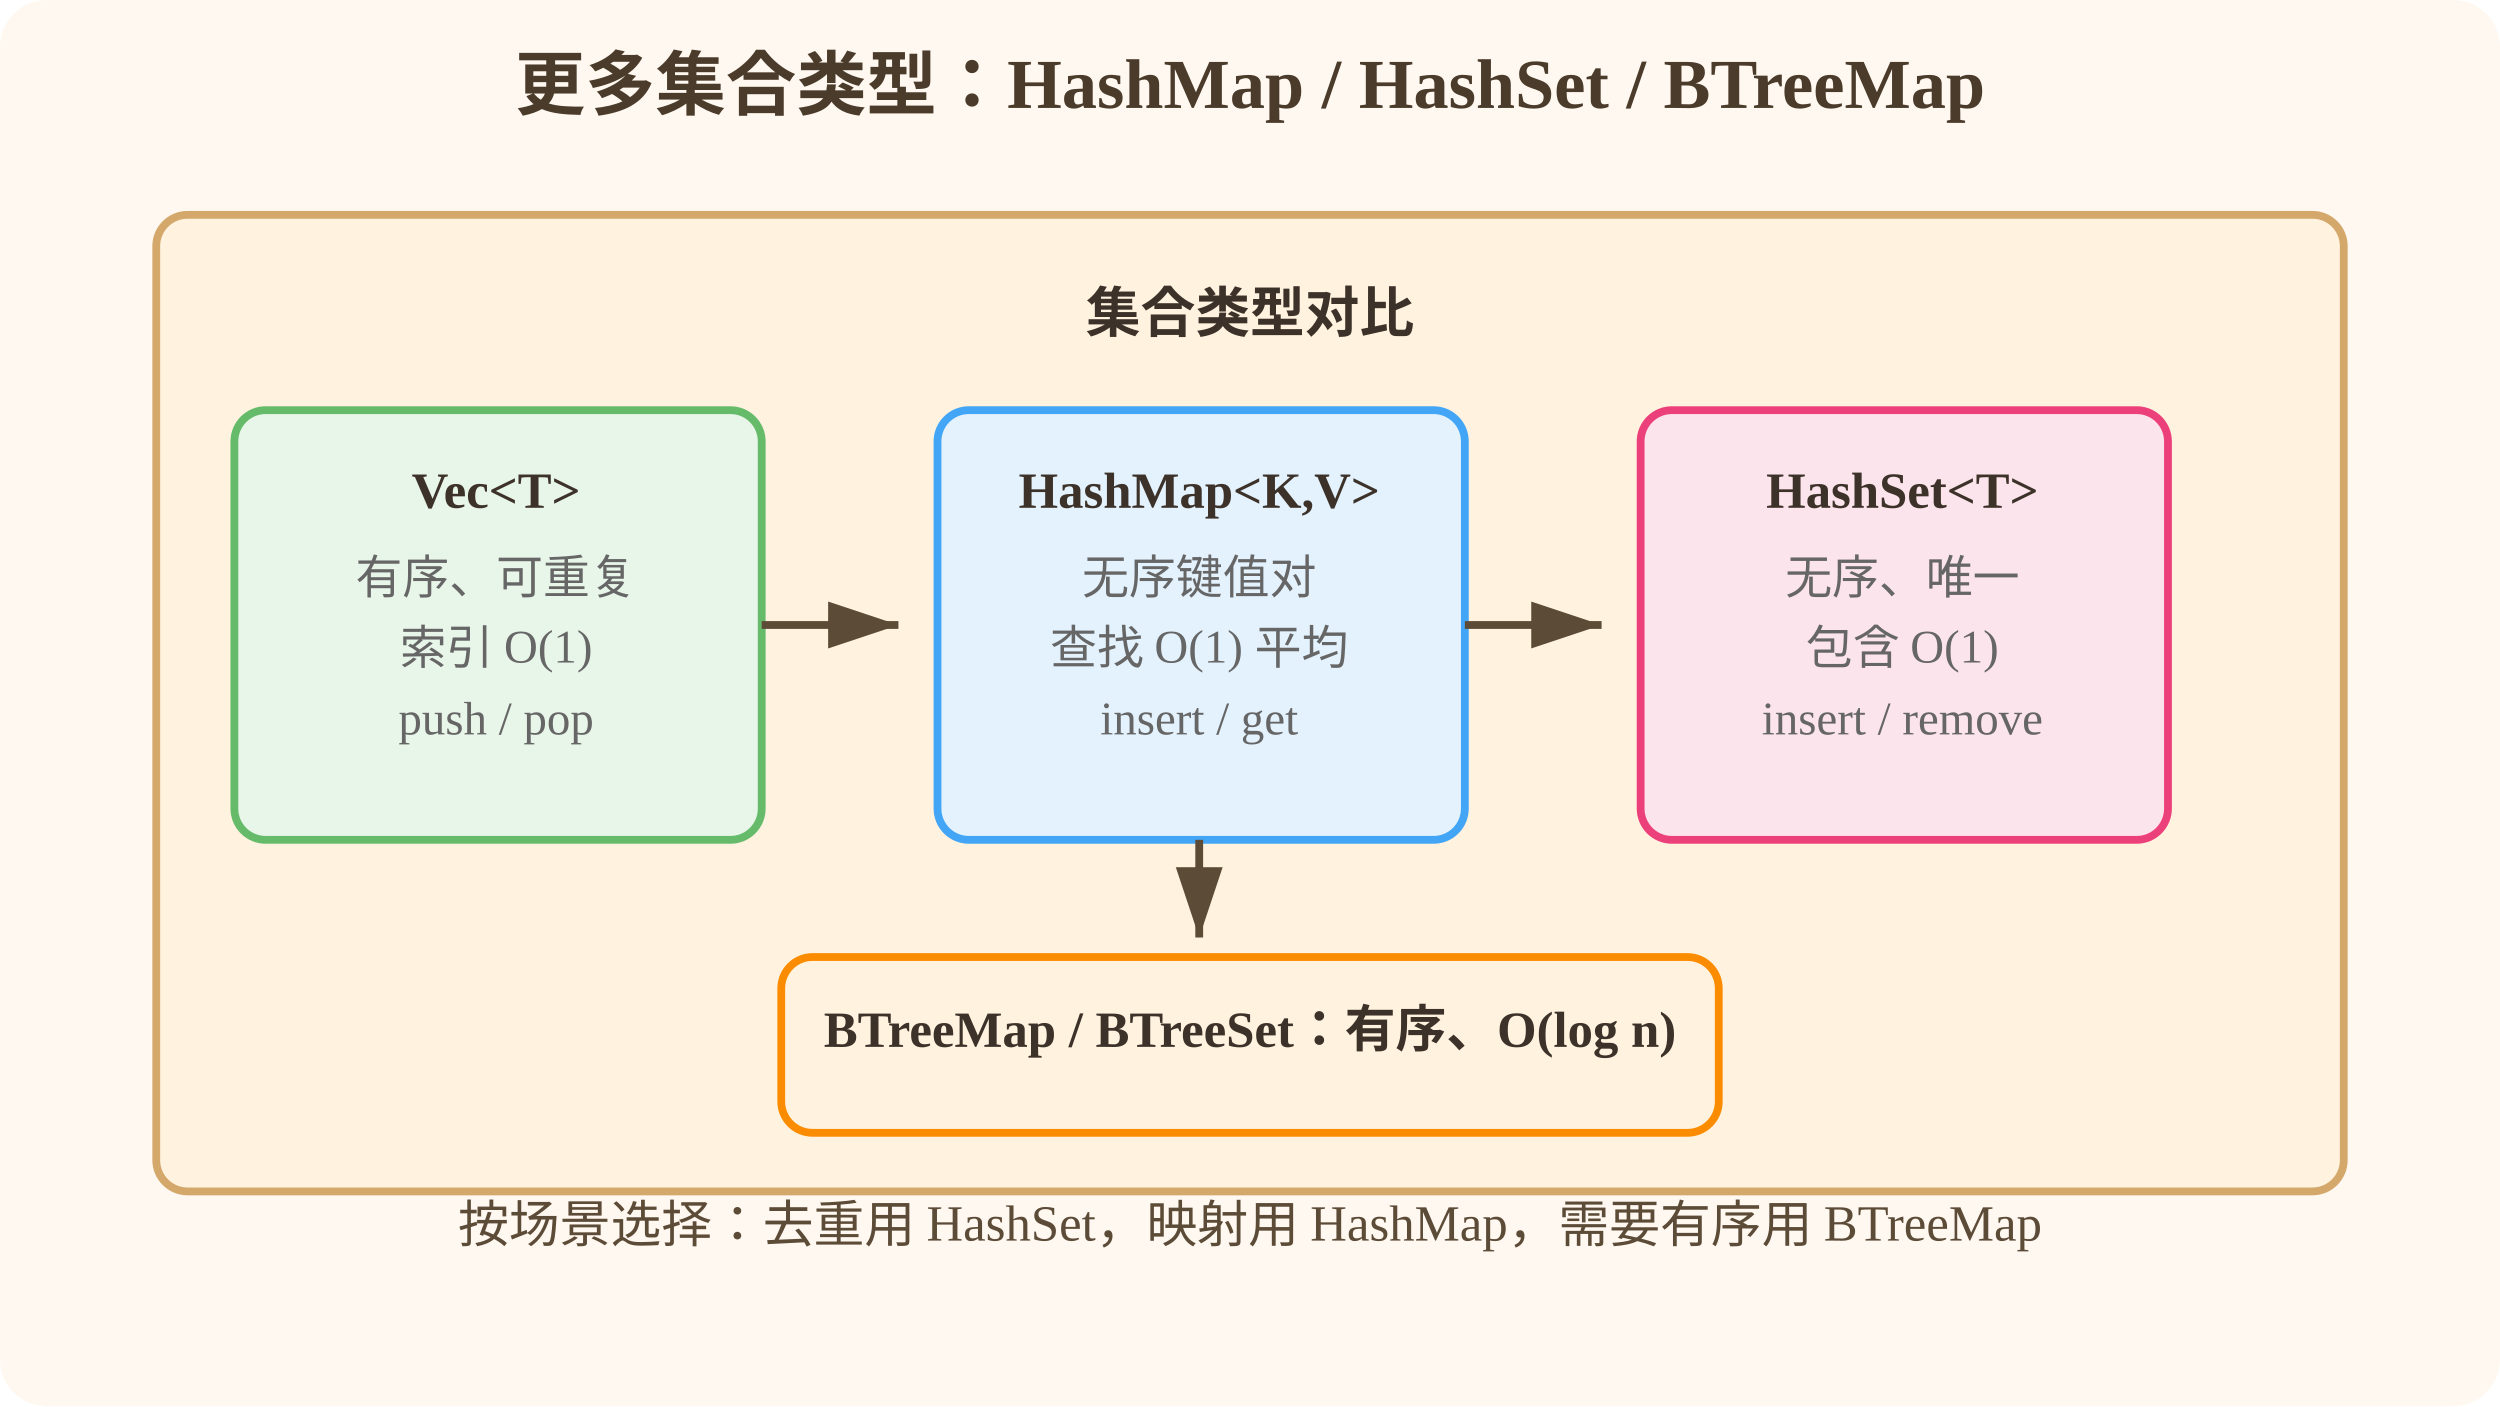
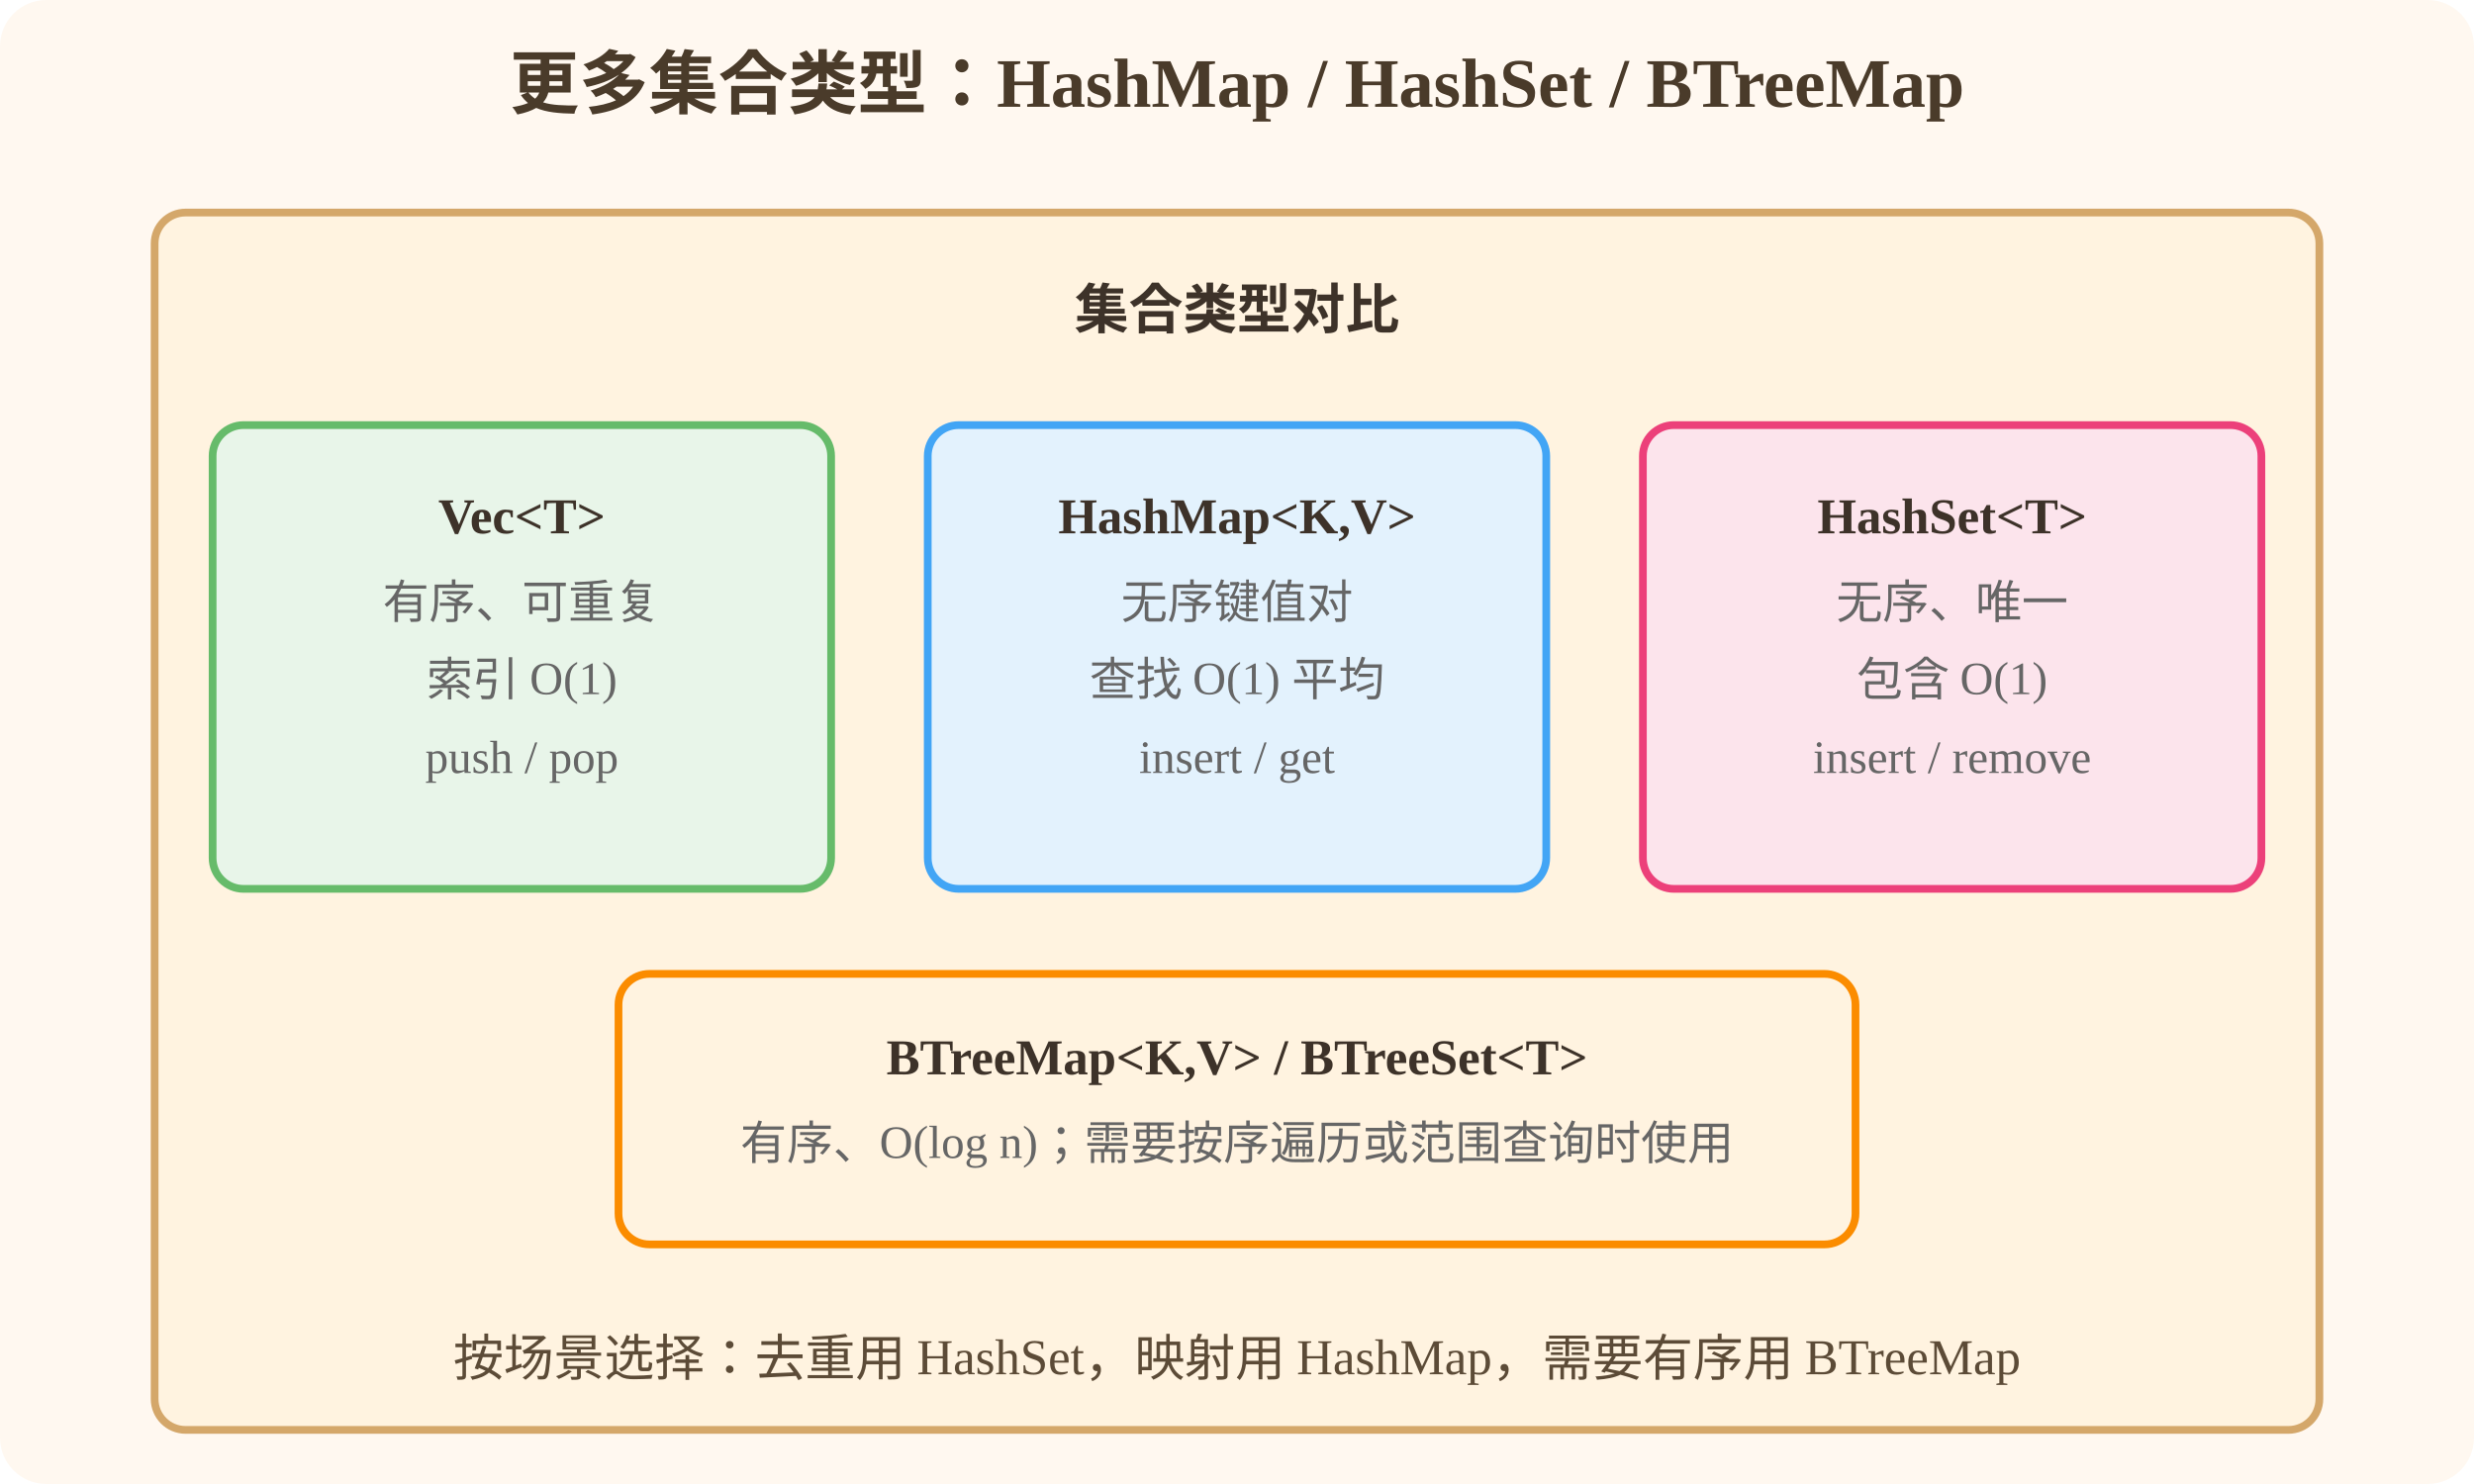
- <svg xmlns="http://www.w3.org/2000/svg" width="640" height="360" viewBox="0 0 640 360">
+ <svg xmlns="http://www.w3.org/2000/svg" width="640" height="384" viewBox="0 0 640 384">
  <rect width="100%" height="100%" fill="#fff8f0" rx="12" />
  <text x="320" y="28" text-anchor="middle" font-size="18" font-weight="bold" fill="#4a3b2a">更多集合类型：HashMap / HashSet / BTreeMap</text>
  <defs>
    <marker id="arrow" markerWidth="10" markerHeight="10" refX="9" refY="3" orient="auto" markerUnits="strokeWidth">
      <path d="M0,0 L0,6 L9,3 z" fill="#5c4b37" />
    </marker>
  </defs>
-   <rect x="40" y="55" width="560" height="250" fill="#fff3e0" stroke="#d4a76a" stroke-width="2" rx="8" />
+   <rect x="40" y="55" width="560" height="315" fill="#fff3e0" stroke="#d4a76a" stroke-width="2" rx="8" />
  <text x="320" y="85" font-size="14" font-weight="bold" fill="#3d3229" text-anchor="middle">集合类型对比</text>
-   <rect x="60" y="105" width="135" height="110" fill="#e8f5e9" stroke="#66bb6a" stroke-width="2" rx="8" />
-   <text x="127" y="130" font-size="13" font-weight="bold" fill="#3d3229" text-anchor="middle">Vec&lt;T&gt;</text>
-   <text x="127" y="152" font-size="12" fill="#666" text-anchor="middle">有序、可重复</text>
-   <text x="127" y="170" font-size="12" fill="#666" text-anchor="middle">索引 O(1)</text>
-   <text x="127" y="188" font-size="12" fill="#666" text-anchor="middle">push / pop</text>
-   <line x1="195" y1="160" x2="230" y2="160" stroke="#5c4b37" stroke-width="2" marker-end="url(#arrow)" />
-   <rect x="240" y="105" width="135" height="110" fill="#e3f2fd" stroke="#42a5f5" stroke-width="2" rx="8" />
-   <text x="307" y="130" font-size="13" font-weight="bold" fill="#3d3229" text-anchor="middle">HashMap&lt;K,V&gt;</text>
-   <text x="307" y="152" font-size="12" fill="#666" text-anchor="middle">无序键值对</text>
-   <text x="307" y="170" font-size="12" fill="#666" text-anchor="middle">查找 O(1) 平均</text>
-   <text x="307" y="188" font-size="12" fill="#666" text-anchor="middle">insert / get</text>
-   <line x1="375" y1="160" x2="410" y2="160" stroke="#5c4b37" stroke-width="2" marker-end="url(#arrow)" />
-   <rect x="420" y="105" width="135" height="110" fill="#fce4ec" stroke="#ec407a" stroke-width="2" rx="8" />
-   <text x="487" y="130" font-size="13" font-weight="bold" fill="#3d3229" text-anchor="middle">HashSet&lt;T&gt;</text>
-   <text x="487" y="152" font-size="12" fill="#666" text-anchor="middle">无序、唯一</text>
-   <text x="487" y="170" font-size="12" fill="#666" text-anchor="middle">包含 O(1)</text>
-   <text x="487" y="188" font-size="12" fill="#666" text-anchor="middle">insert / remove</text>
-   <line x1="307" y1="215" x2="307" y2="240" stroke="#5c4b37" stroke-width="2" marker-end="url(#arrow)" />
-   <rect x="200" y="245" width="240" height="45" fill="#fff3e0" stroke="#fb8c00" stroke-width="2" rx="8" />
-   <text x="320" y="268" font-size="13" font-weight="bold" fill="#3d3229" text-anchor="middle">BTreeMap / BTreeSet：有序、O(log n)</text>
-   <text x="320" y="318" font-size="13" fill="#5c4b37" text-anchor="middle">按场景选择：去重用 HashSet，映射用 HashMap，需要有序用 BTreeMap</text>
+   <rect x="55" y="110" width="160" height="120" fill="#e8f5e9" stroke="#66bb6a" stroke-width="2" rx="8" />
+   <text x="135" y="138" font-size="13" font-weight="bold" fill="#3d3229" text-anchor="middle">Vec&lt;T&gt;</text>
+   <text x="135" y="160" font-size="12" fill="#666" text-anchor="middle">有序、可重复</text>
+   <text x="135" y="180" font-size="12" fill="#666" text-anchor="middle">索引 O(1)</text>
+   <text x="135" y="200" font-size="12" fill="#666" text-anchor="middle">push / pop</text>
+   <rect x="240" y="110" width="160" height="120" fill="#e3f2fd" stroke="#42a5f5" stroke-width="2" rx="8" />
+   <text x="320" y="138" font-size="13" font-weight="bold" fill="#3d3229" text-anchor="middle">HashMap&lt;K,V&gt;</text>
+   <text x="320" y="160" font-size="12" fill="#666" text-anchor="middle">无序键值对</text>
+   <text x="320" y="180" font-size="12" fill="#666" text-anchor="middle">查找 O(1) 平均</text>
+   <text x="320" y="200" font-size="12" fill="#666" text-anchor="middle">insert / get</text>
+   <rect x="425" y="110" width="160" height="120" fill="#fce4ec" stroke="#ec407a" stroke-width="2" rx="8" />
+   <text x="505" y="138" font-size="13" font-weight="bold" fill="#3d3229" text-anchor="middle">HashSet&lt;T&gt;</text>
+   <text x="505" y="160" font-size="12" fill="#666" text-anchor="middle">无序、唯一</text>
+   <text x="505" y="180" font-size="12" fill="#666" text-anchor="middle">包含 O(1)</text>
+   <text x="505" y="200" font-size="12" fill="#666" text-anchor="middle">insert / remove</text>
+   <rect x="160" y="252" width="320" height="70" fill="#fff3e0" stroke="#fb8c00" stroke-width="2" rx="8" />
+   <text x="320" y="278" font-size="13" font-weight="bold" fill="#3d3229" text-anchor="middle">BTreeMap&lt;K,V&gt; / BTreeSet&lt;T&gt;</text>
+   <text x="320" y="300" font-size="12" fill="#666" text-anchor="middle">有序、O(log n)；需要按序遍历或范围查询时使用</text>
+   <text x="320" y="356" font-size="13" fill="#5c4b37" text-anchor="middle">按场景选择：去重用 HashSet，映射用 HashMap，需要有序用 BTreeMap</text>
</svg>
